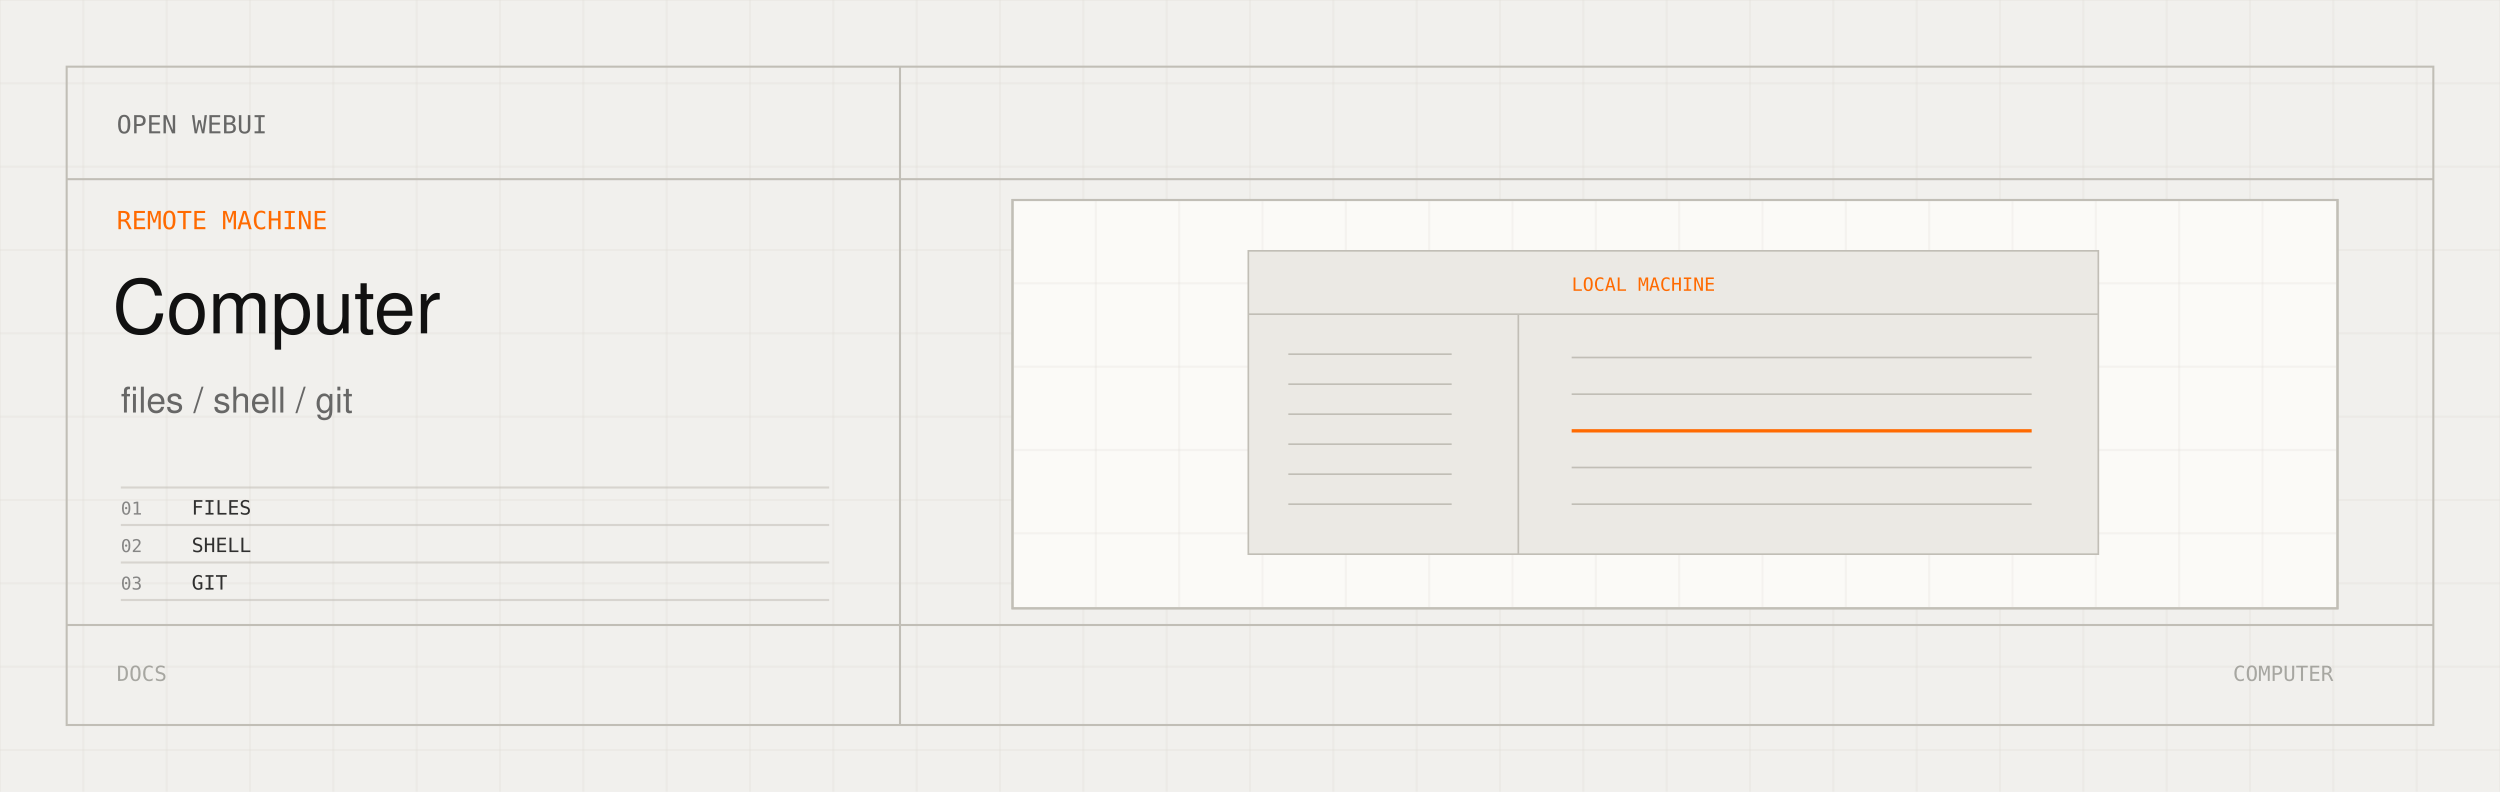
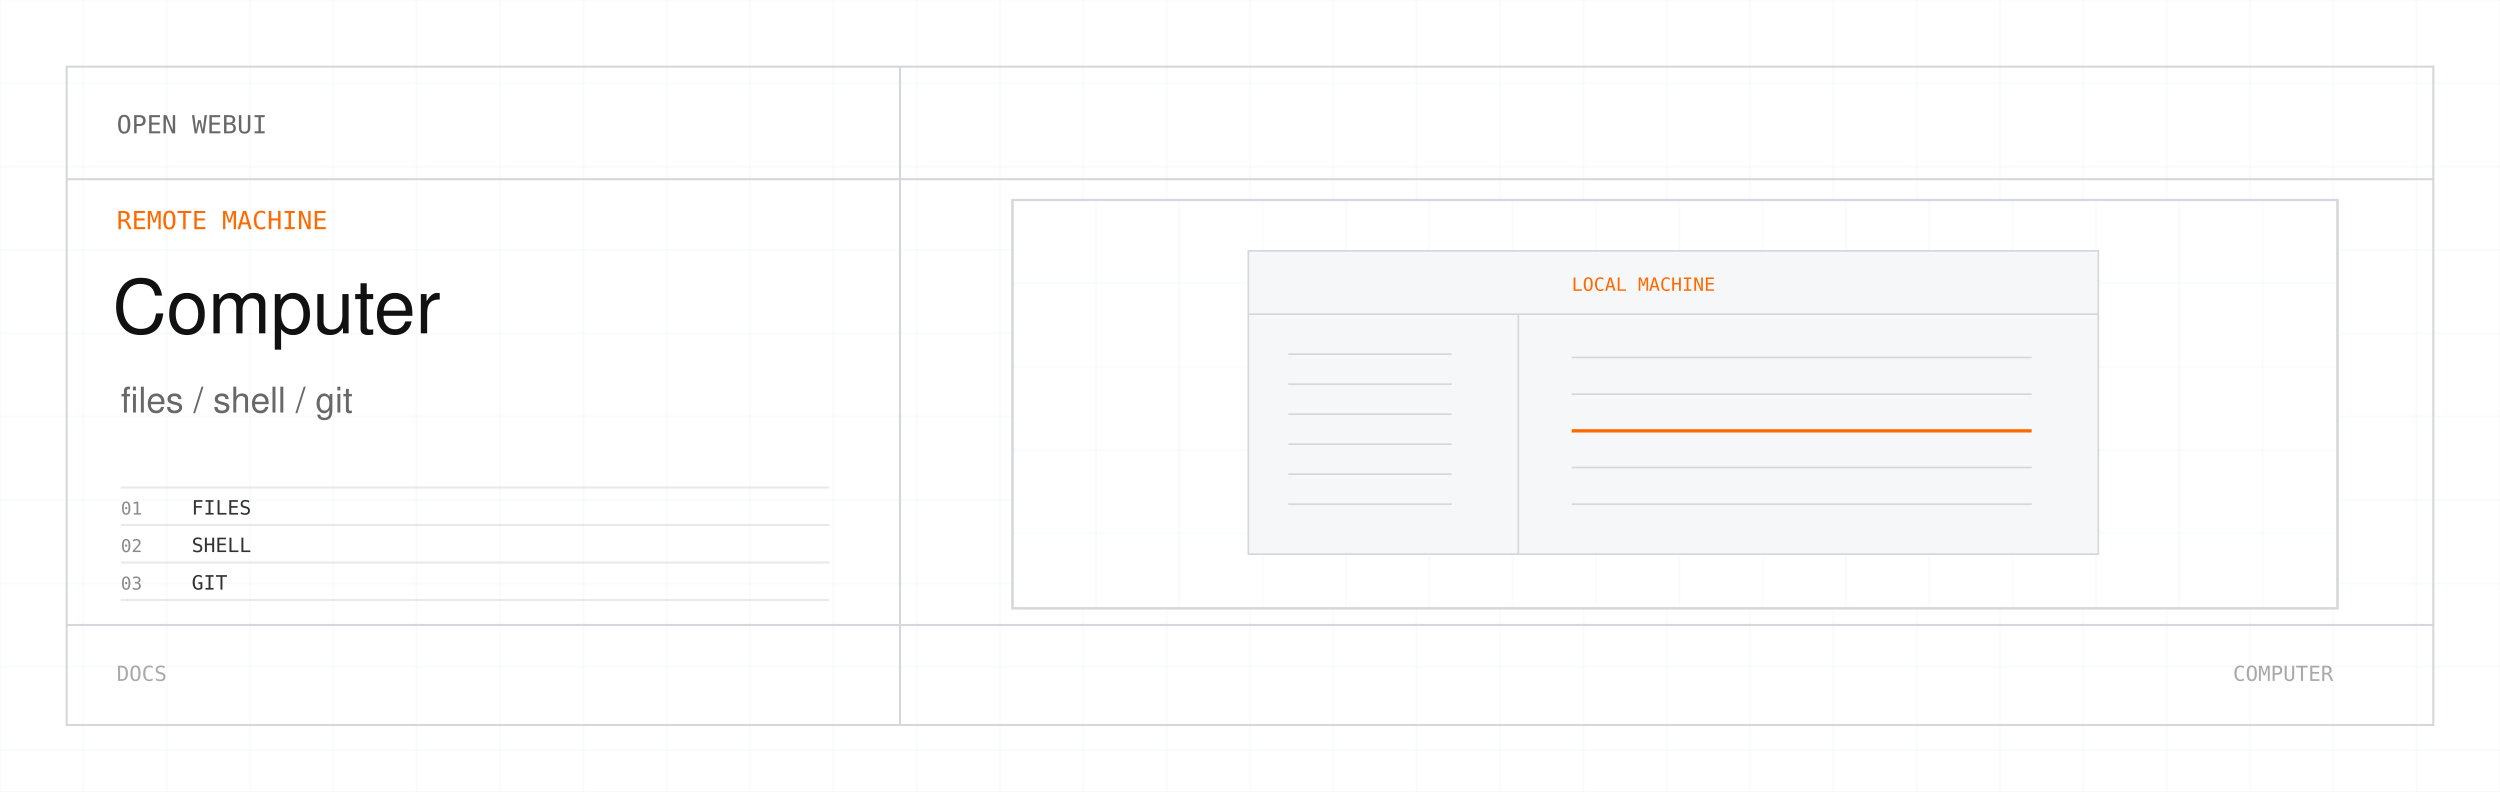
<svg xmlns="http://www.w3.org/2000/svg" viewBox="0 0 1200 380">
  <defs>
    <clipPath id="computer-light-svg-diagram">
      <rect x="486" y="96" width="636" height="196" />
    </clipPath>
  </defs>
-   <rect width="1200" height="380" fill="#f1f0ed" />
-   <path d="M0 0V380" stroke="#dedbd4" opacity="0.28" />
-   <path d="M40 0V380" stroke="#dedbd4" opacity="0.28" />
-   <path d="M80 0V380" stroke="#dedbd4" opacity="0.28" />
-   <path d="M120 0V380" stroke="#dedbd4" opacity="0.28" />
-   <path d="M160 0V380" stroke="#dedbd4" opacity="0.28" />
-   <path d="M200 0V380" stroke="#dedbd4" opacity="0.28" />
-   <path d="M240 0V380" stroke="#dedbd4" opacity="0.28" />
-   <path d="M280 0V380" stroke="#dedbd4" opacity="0.28" />
-   <path d="M320 0V380" stroke="#dedbd4" opacity="0.28" />
-   <path d="M360 0V380" stroke="#dedbd4" opacity="0.28" />
-   <path d="M400 0V380" stroke="#dedbd4" opacity="0.28" />
-   <path d="M440 0V380" stroke="#dedbd4" opacity="0.28" />
-   <path d="M480 0V380" stroke="#dedbd4" opacity="0.28" />
-   <path d="M520 0V380" stroke="#dedbd4" opacity="0.28" />
-   <path d="M560 0V380" stroke="#dedbd4" opacity="0.28" />
-   <path d="M600 0V380" stroke="#dedbd4" opacity="0.28" />
-   <path d="M640 0V380" stroke="#dedbd4" opacity="0.28" />
-   <path d="M680 0V380" stroke="#dedbd4" opacity="0.28" />
-   <path d="M720 0V380" stroke="#dedbd4" opacity="0.28" />
-   <path d="M760 0V380" stroke="#dedbd4" opacity="0.28" />
-   <path d="M800 0V380" stroke="#dedbd4" opacity="0.28" />
-   <path d="M840 0V380" stroke="#dedbd4" opacity="0.28" />
-   <path d="M880 0V380" stroke="#dedbd4" opacity="0.28" />
-   <path d="M920 0V380" stroke="#dedbd4" opacity="0.28" />
-   <path d="M960 0V380" stroke="#dedbd4" opacity="0.28" />
-   <path d="M1000 0V380" stroke="#dedbd4" opacity="0.28" />
-   <path d="M1040 0V380" stroke="#dedbd4" opacity="0.28" />
-   <path d="M1080 0V380" stroke="#dedbd4" opacity="0.28" />
-   <path d="M1120 0V380" stroke="#dedbd4" opacity="0.28" />
-   <path d="M1160 0V380" stroke="#dedbd4" opacity="0.28" />
-   <path d="M1200 0V380" stroke="#dedbd4" opacity="0.28" />
-   <path d="M0 0H1200" stroke="#dedbd4" opacity="0.28" />
-   <path d="M0 40H1200" stroke="#dedbd4" opacity="0.28" />
-   <path d="M0 80H1200" stroke="#dedbd4" opacity="0.28" />
-   <path d="M0 120H1200" stroke="#dedbd4" opacity="0.28" />
-   <path d="M0 160H1200" stroke="#dedbd4" opacity="0.28" />
-   <path d="M0 200H1200" stroke="#dedbd4" opacity="0.28" />
-   <path d="M0 240H1200" stroke="#dedbd4" opacity="0.28" />
-   <path d="M0 280H1200" stroke="#dedbd4" opacity="0.28" />
-   <path d="M0 320H1200" stroke="#dedbd4" opacity="0.28" />
-   <path d="M0 360H1200" stroke="#dedbd4" opacity="0.28" />
-   <rect x="32" y="32" width="1136" height="316" fill="none" stroke="#c1beb6" stroke-width="1" />
-   <path d="M32 86H1168M432 32V348M32 300H1168" stroke="#c1beb6" stroke-width="1" />
+   <rect width="1200" height="380" fill="#ffffff" />
+   <path d="M0 0V380" stroke="#eceff2" opacity="0.28" />
+   <path d="M40 0V380" stroke="#eceff2" opacity="0.28" />
+   <path d="M80 0V380" stroke="#eceff2" opacity="0.28" />
+   <path d="M120 0V380" stroke="#eceff2" opacity="0.28" />
+   <path d="M160 0V380" stroke="#eceff2" opacity="0.28" />
+   <path d="M200 0V380" stroke="#eceff2" opacity="0.28" />
+   <path d="M240 0V380" stroke="#eceff2" opacity="0.28" />
+   <path d="M280 0V380" stroke="#eceff2" opacity="0.28" />
+   <path d="M320 0V380" stroke="#eceff2" opacity="0.28" />
+   <path d="M360 0V380" stroke="#eceff2" opacity="0.28" />
+   <path d="M400 0V380" stroke="#eceff2" opacity="0.28" />
+   <path d="M440 0V380" stroke="#eceff2" opacity="0.28" />
+   <path d="M480 0V380" stroke="#eceff2" opacity="0.28" />
+   <path d="M520 0V380" stroke="#eceff2" opacity="0.28" />
+   <path d="M560 0V380" stroke="#eceff2" opacity="0.28" />
+   <path d="M600 0V380" stroke="#eceff2" opacity="0.28" />
+   <path d="M640 0V380" stroke="#eceff2" opacity="0.28" />
+   <path d="M680 0V380" stroke="#eceff2" opacity="0.28" />
+   <path d="M720 0V380" stroke="#eceff2" opacity="0.28" />
+   <path d="M760 0V380" stroke="#eceff2" opacity="0.28" />
+   <path d="M800 0V380" stroke="#eceff2" opacity="0.28" />
+   <path d="M840 0V380" stroke="#eceff2" opacity="0.28" />
+   <path d="M880 0V380" stroke="#eceff2" opacity="0.28" />
+   <path d="M920 0V380" stroke="#eceff2" opacity="0.28" />
+   <path d="M960 0V380" stroke="#eceff2" opacity="0.28" />
+   <path d="M1000 0V380" stroke="#eceff2" opacity="0.28" />
+   <path d="M1040 0V380" stroke="#eceff2" opacity="0.28" />
+   <path d="M1080 0V380" stroke="#eceff2" opacity="0.28" />
+   <path d="M1120 0V380" stroke="#eceff2" opacity="0.28" />
+   <path d="M1160 0V380" stroke="#eceff2" opacity="0.28" />
+   <path d="M1200 0V380" stroke="#eceff2" opacity="0.28" />
+   <path d="M0 0H1200" stroke="#eceff2" opacity="0.28" />
+   <path d="M0 40H1200" stroke="#eceff2" opacity="0.28" />
+   <path d="M0 80H1200" stroke="#eceff2" opacity="0.28" />
+   <path d="M0 120H1200" stroke="#eceff2" opacity="0.28" />
+   <path d="M0 160H1200" stroke="#eceff2" opacity="0.28" />
+   <path d="M0 200H1200" stroke="#eceff2" opacity="0.28" />
+   <path d="M0 240H1200" stroke="#eceff2" opacity="0.28" />
+   <path d="M0 280H1200" stroke="#eceff2" opacity="0.28" />
+   <path d="M0 320H1200" stroke="#eceff2" opacity="0.28" />
+   <path d="M0 360H1200" stroke="#eceff2" opacity="0.28" />
+   <rect x="32" y="32" width="1136" height="316" fill="none" stroke="#d4d7dc" stroke-width="1" />
+   <path d="M32 86H1168M432 32V348M32 300H1168" stroke="#d4d7dc" stroke-width="1" />
  <text x="56" y="64" font-family="JetBrains Mono, SFMono-Regular, Menlo, Consolas, monospace" font-size="12" fill="#585858" opacity="0.9" text-anchor="start">OPEN WEBUI</text>
  <text x="56" y="110" font-family="JetBrains Mono, SFMono-Regular, Menlo, Consolas, monospace" font-size="12" fill="#ff6a00" opacity="1" text-anchor="start">REMOTE MACHINE</text>
  <text x="54" y="160" font-family="Helvetica Neue, Helvetica, Arial, sans-serif" font-size="36" font-weight="400" fill="#111111" opacity="1" text-anchor="start">Computer</text>
  <text x="58" y="198" font-family="Helvetica Neue, Helvetica, Arial, sans-serif" font-size="17" font-weight="350" fill="#585858" opacity="0.9" text-anchor="start">files / shell / git</text>
-   <path d="M58 234H398" stroke="#c1beb6" opacity="0.55" />
+   <path d="M58 234H398" stroke="#d4d7dc" opacity="0.55" />
  <text x="58" y="247" font-family="JetBrains Mono, SFMono-Regular, Menlo, Consolas, monospace" font-size="8.5" fill="#585858" opacity="0.7" text-anchor="start">01</text>
  <text x="92" y="247" font-family="JetBrains Mono, SFMono-Regular, Menlo, Consolas, monospace" font-size="9.5" fill="#111111" opacity="0.86" text-anchor="start">FILES</text>
-   <path d="M58 252H398" stroke="#c1beb6" opacity="0.55" />
+   <path d="M58 252H398" stroke="#d4d7dc" opacity="0.55" />
  <text x="58" y="265" font-family="JetBrains Mono, SFMono-Regular, Menlo, Consolas, monospace" font-size="8.5" fill="#585858" opacity="0.7" text-anchor="start">02</text>
  <text x="92" y="265" font-family="JetBrains Mono, SFMono-Regular, Menlo, Consolas, monospace" font-size="9.5" fill="#111111" opacity="0.86" text-anchor="start">SHELL</text>
-   <path d="M58 270H398" stroke="#c1beb6" opacity="0.55" />
+   <path d="M58 270H398" stroke="#d4d7dc" opacity="0.55" />
  <text x="58" y="283" font-family="JetBrains Mono, SFMono-Regular, Menlo, Consolas, monospace" font-size="8.5" fill="#585858" opacity="0.7" text-anchor="start">03</text>
  <text x="92" y="283" font-family="JetBrains Mono, SFMono-Regular, Menlo, Consolas, monospace" font-size="9.5" fill="#111111" opacity="0.86" text-anchor="start">GIT</text>
-   <path d="M58 288H398" stroke="#c1beb6" opacity="0.55" />
-   <rect x="486" y="96" width="636" height="196" fill="#fbfaf7" stroke="#c1beb6" />
+   <path d="M58 288H398" stroke="#d4d7dc" opacity="0.55" />
+   <rect x="486" y="96" width="636" height="196" fill="#ffffff" stroke="#d4d7dc" />
  <g clip-path="url(#computer-light-svg-diagram)">
-     <path d="M526 96V292" stroke="#dedbd4" opacity="0.24" />
-     <path d="M566 96V292" stroke="#dedbd4" opacity="0.24" />
-     <path d="M606 96V292" stroke="#dedbd4" opacity="0.24" />
-     <path d="M646 96V292" stroke="#dedbd4" opacity="0.24" />
-     <path d="M686 96V292" stroke="#dedbd4" opacity="0.24" />
-     <path d="M726 96V292" stroke="#dedbd4" opacity="0.24" />
-     <path d="M766 96V292" stroke="#dedbd4" opacity="0.24" />
-     <path d="M806 96V292" stroke="#dedbd4" opacity="0.24" />
-     <path d="M846 96V292" stroke="#dedbd4" opacity="0.24" />
-     <path d="M886 96V292" stroke="#dedbd4" opacity="0.24" />
-     <path d="M926 96V292" stroke="#dedbd4" opacity="0.24" />
-     <path d="M966 96V292" stroke="#dedbd4" opacity="0.24" />
-     <path d="M1006 96V292" stroke="#dedbd4" opacity="0.24" />
-     <path d="M1046 96V292" stroke="#dedbd4" opacity="0.24" />
-     <path d="M1086 96V292" stroke="#dedbd4" opacity="0.24" />
-     <path d="M486 136H1122" stroke="#dedbd4" opacity="0.24" />
-     <path d="M486 176H1122" stroke="#dedbd4" opacity="0.24" />
-     <path d="M486 216H1122" stroke="#dedbd4" opacity="0.24" />
-     <path d="M486 256H1122" stroke="#dedbd4" opacity="0.24" />
+     <path d="M526 96V292" stroke="#eceff2" opacity="0.24" />
+     <path d="M566 96V292" stroke="#eceff2" opacity="0.24" />
+     <path d="M606 96V292" stroke="#eceff2" opacity="0.24" />
+     <path d="M646 96V292" stroke="#eceff2" opacity="0.24" />
+     <path d="M686 96V292" stroke="#eceff2" opacity="0.24" />
+     <path d="M726 96V292" stroke="#eceff2" opacity="0.24" />
+     <path d="M766 96V292" stroke="#eceff2" opacity="0.24" />
+     <path d="M806 96V292" stroke="#eceff2" opacity="0.24" />
+     <path d="M846 96V292" stroke="#eceff2" opacity="0.24" />
+     <path d="M886 96V292" stroke="#eceff2" opacity="0.24" />
+     <path d="M926 96V292" stroke="#eceff2" opacity="0.24" />
+     <path d="M966 96V292" stroke="#eceff2" opacity="0.24" />
+     <path d="M1006 96V292" stroke="#eceff2" opacity="0.24" />
+     <path d="M1046 96V292" stroke="#eceff2" opacity="0.24" />
+     <path d="M1086 96V292" stroke="#eceff2" opacity="0.24" />
+     <path d="M486 136H1122" stroke="#eceff2" opacity="0.24" />
+     <path d="M486 176H1122" stroke="#eceff2" opacity="0.24" />
+     <path d="M486 216H1122" stroke="#eceff2" opacity="0.24" />
+     <path d="M486 256H1122" stroke="#eceff2" opacity="0.24" />
    <g transform="translate(804 194) scale(0.8) translate(-804 -194)">
-       <rect x="548" y="102" width="510" height="182" fill="#ebe9e4" stroke="#c1beb6" />
-       <path d="M548 140H1058M710 140V284" stroke="#c1beb6" />
-       <path d="M572 164H670" stroke="#c1beb6" />
-       <path d="M572 182H670" stroke="#c1beb6" />
-       <path d="M572 200H670" stroke="#c1beb6" />
-       <path d="M572 218H670" stroke="#c1beb6" />
-       <path d="M572 236H670" stroke="#c1beb6" />
-       <path d="M572 254H670" stroke="#c1beb6" />
-       <path d="M742 166H1018" stroke="#c1beb6" stroke-width="1" />
-       <path d="M742 188H1018" stroke="#c1beb6" stroke-width="1" />
+       <rect x="548" y="102" width="510" height="182" fill="#f6f7f8" stroke="#d4d7dc" />
+       <path d="M548 140H1058M710 140V284" stroke="#d4d7dc" />
+       <path d="M572 164H670" stroke="#d4d7dc" />
+       <path d="M572 182H670" stroke="#d4d7dc" />
+       <path d="M572 200H670" stroke="#d4d7dc" />
+       <path d="M572 218H670" stroke="#d4d7dc" />
+       <path d="M572 236H670" stroke="#d4d7dc" />
+       <path d="M572 254H670" stroke="#d4d7dc" />
+       <path d="M742 166H1018" stroke="#d4d7dc" stroke-width="1" />
+       <path d="M742 188H1018" stroke="#d4d7dc" stroke-width="1" />
      <path d="M742 210H1018" stroke="#ff6a00" stroke-width="2" />
-       <path d="M742 232H1018" stroke="#c1beb6" stroke-width="1" />
-       <path d="M742 254H1018" stroke="#c1beb6" stroke-width="1" />
+       <path d="M742 232H1018" stroke="#d4d7dc" stroke-width="1" />
+       <path d="M742 254H1018" stroke="#d4d7dc" stroke-width="1" />
      <text x="742" y="126" font-family="JetBrains Mono, SFMono-Regular, Menlo, Consolas, monospace" font-size="11" fill="#ff6a00" opacity="1" text-anchor="start">LOCAL MACHINE</text>
    </g>
  </g>
-   <rect x="486" y="96" width="636" height="196" fill="none" stroke="#c1beb6" />
-   <text x="56" y="324" font-family="JetBrains Mono, SFMono-Regular, Menlo, Consolas, monospace" font-size="10" fill="#8a8a84" opacity="0.72" text-anchor="start" dominant-baseline="middle">DOCS</text>
-   <text x="1120" y="324" font-family="JetBrains Mono, SFMono-Regular, Menlo, Consolas, monospace" font-size="10" fill="#8a8a84" opacity="0.72" text-anchor="end" dominant-baseline="middle">COMPUTER</text>
+   <rect x="486" y="96" width="636" height="196" fill="none" stroke="#d4d7dc" />
+   <text x="56" y="324" font-family="JetBrains Mono, SFMono-Regular, Menlo, Consolas, monospace" font-size="10" fill="#888888" opacity="0.72" text-anchor="start" dominant-baseline="middle">DOCS</text>
+   <text x="1120" y="324" font-family="JetBrains Mono, SFMono-Regular, Menlo, Consolas, monospace" font-size="10" fill="#888888" opacity="0.72" text-anchor="end" dominant-baseline="middle">COMPUTER</text>
</svg>
